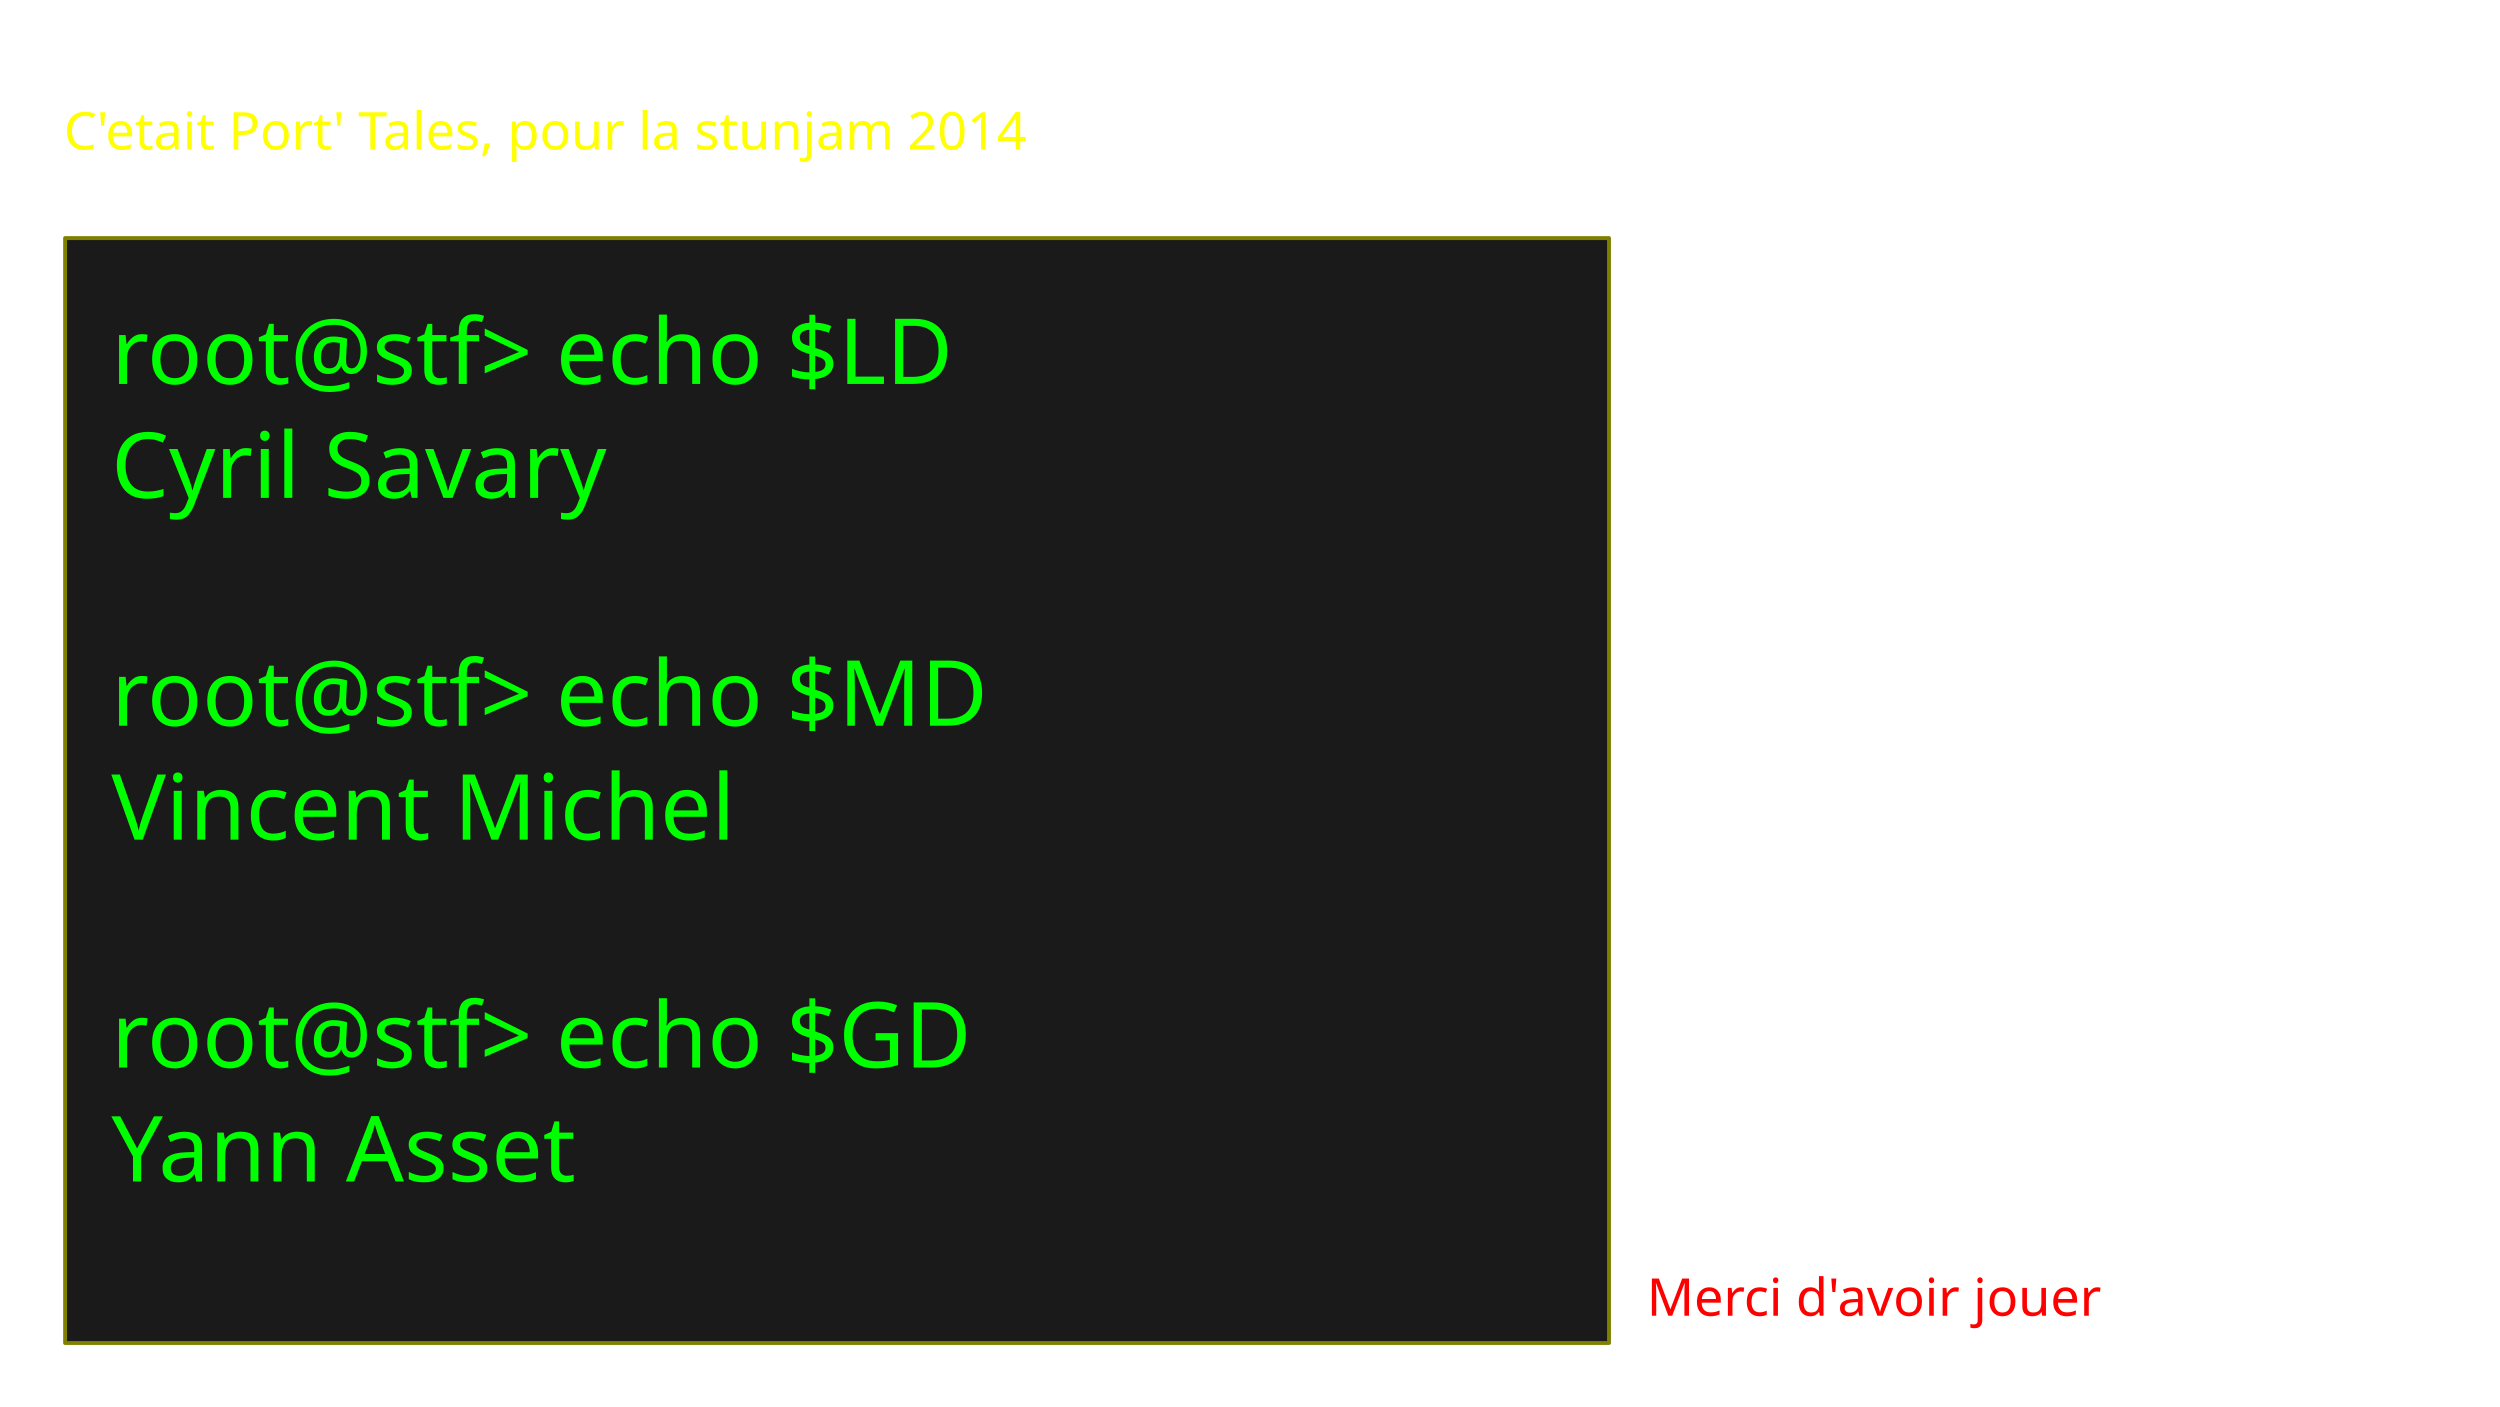
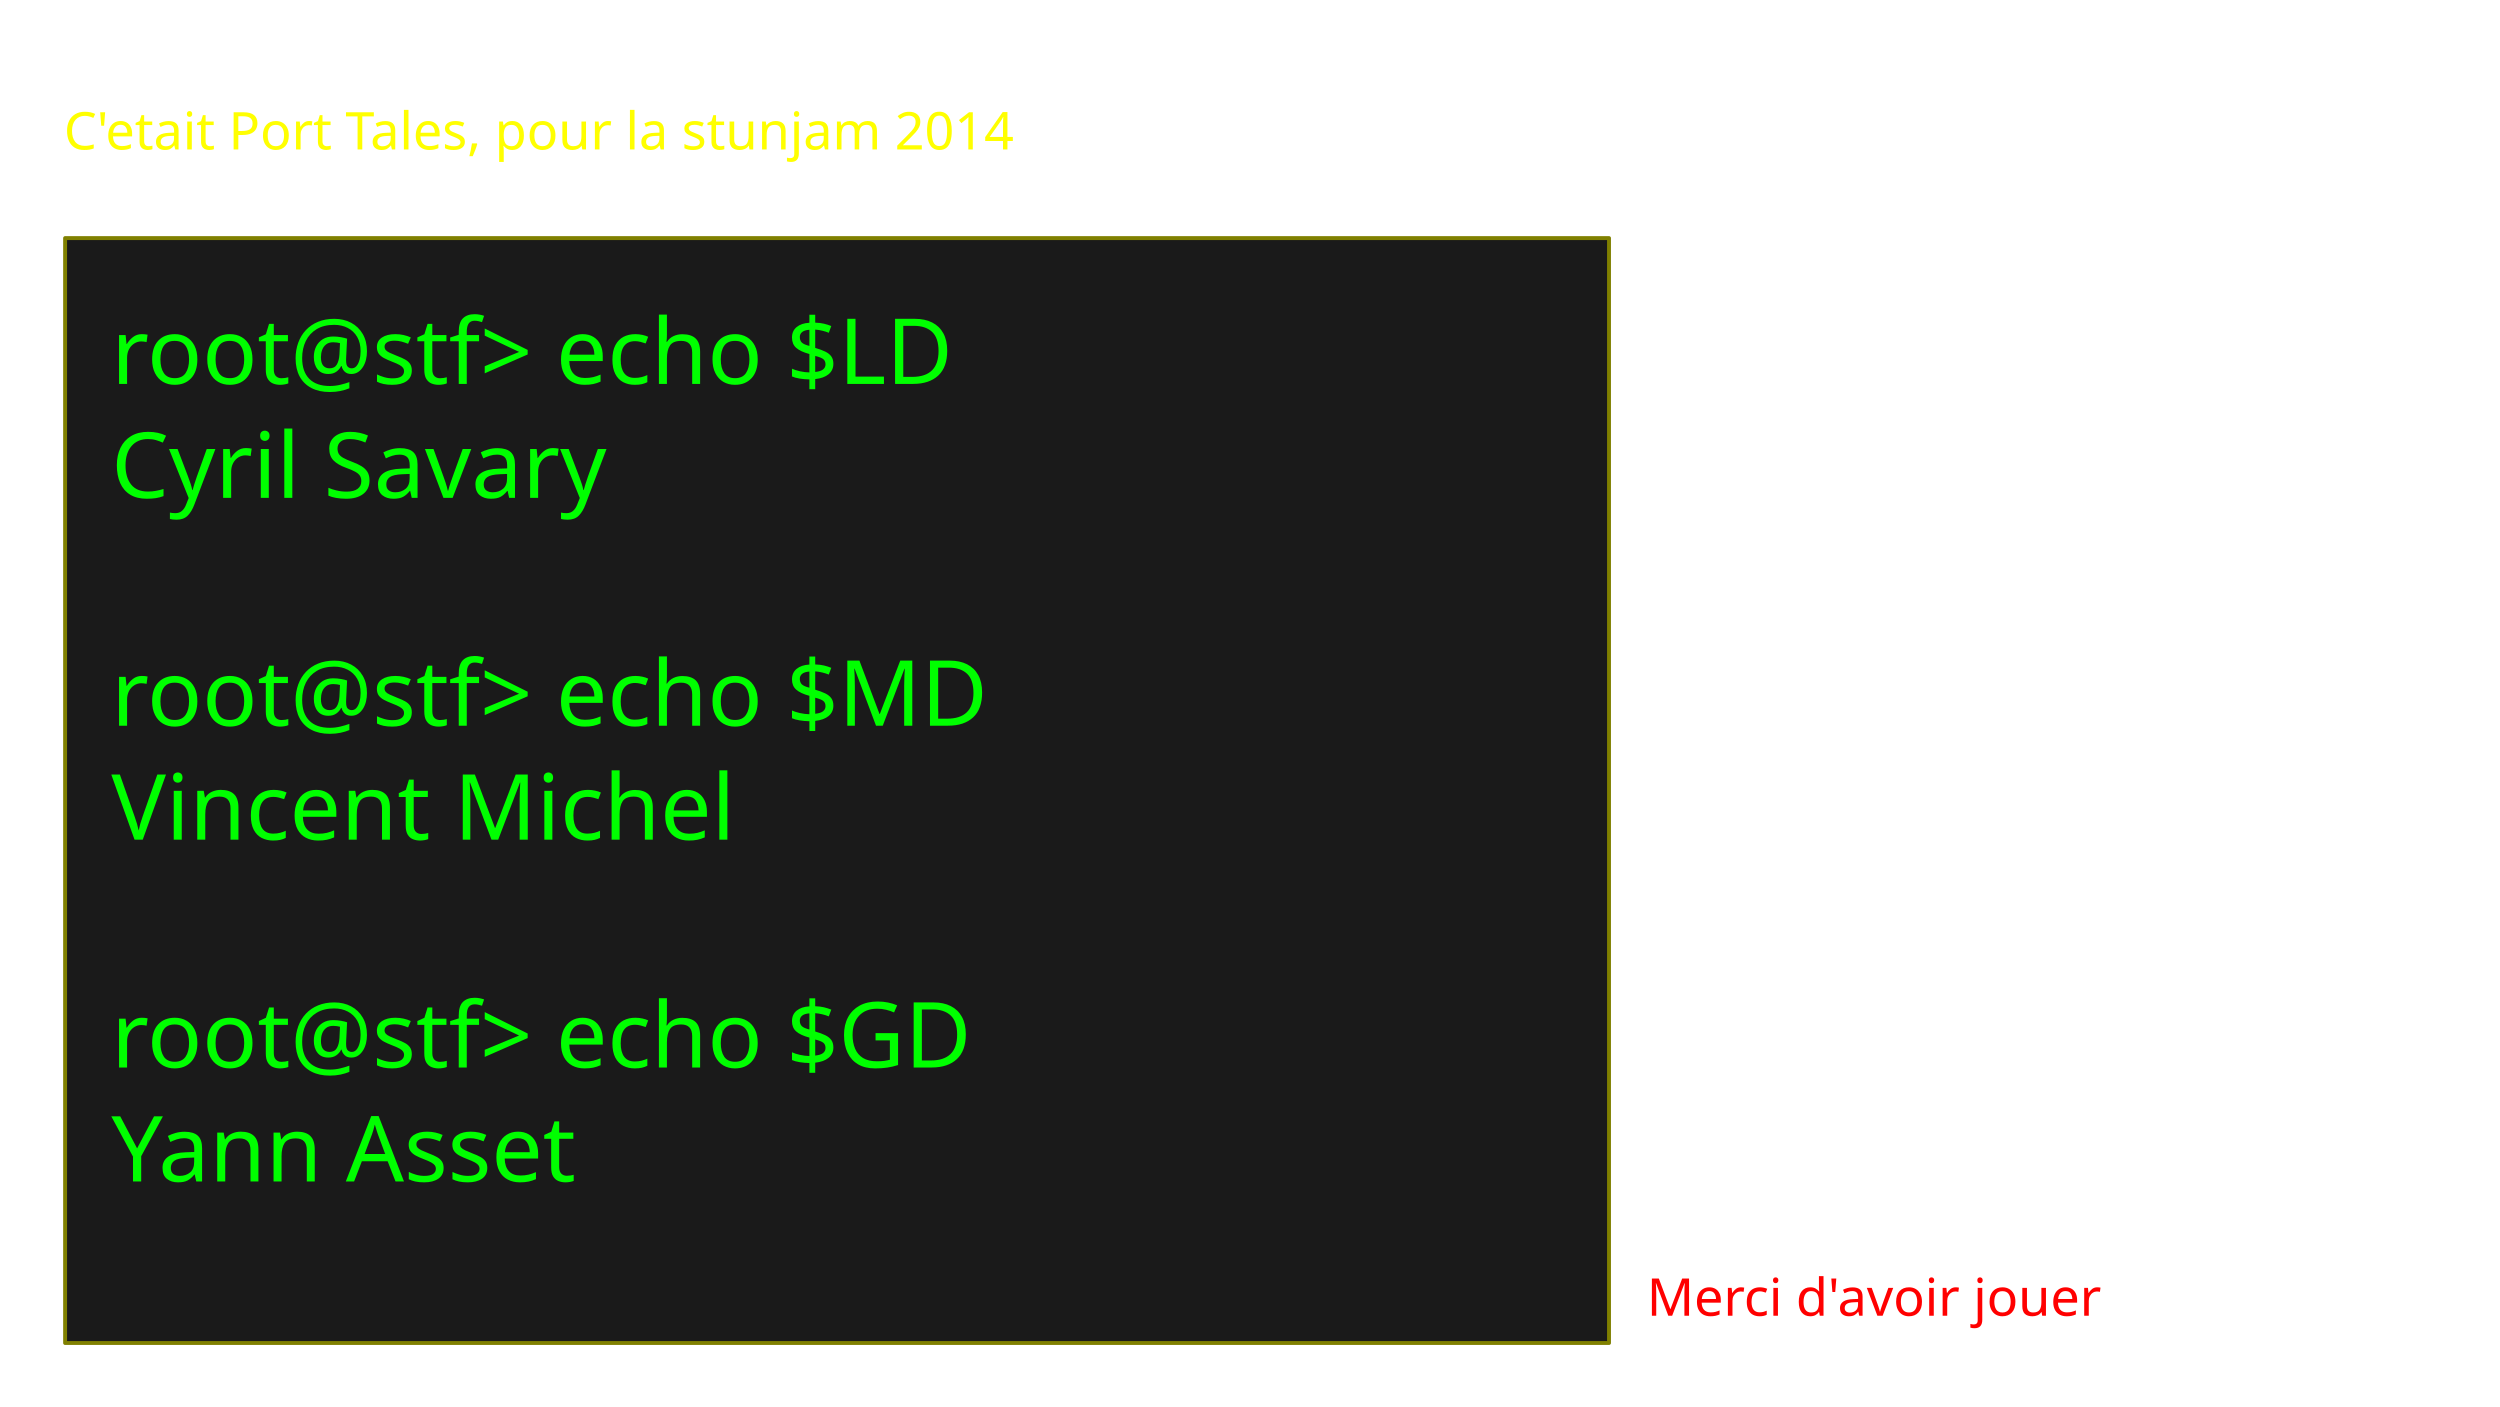
<svg xmlns="http://www.w3.org/2000/svg" width="1920" height="1080" id="svg2" version="1.1">
  <defs id="defs4">
    <filter id="filter3152" x="0" y="0" width="1" height="1" color-interpolation-filters="sRGB">
      <feColorMatrix id="feColorMatrix3154" type="saturate" values="1" result="fbSourceGraphic" />
      <feColorMatrix id="feColorMatrix3156" in="fbSourceGraphic" values="-1 0 0 0 1 0 -1 0 0 1 0 0 -1 0 1 0 0 0 1 0 " result="fbSourceGraphic" />
      <feColorMatrix result="fbSourceGraphicAlpha" in="fbSourceGraphic" values="0 0 0 -1 0 0 0 0 -1 0 0 0 0 -1 0 0 0 0 1 0" id="feColorMatrix3294" />
      <feColorMatrix id="feColorMatrix3296" type="saturate" values="1" result="fbSourceGraphic" in="fbSourceGraphic" />
      <feColorMatrix id="feColorMatrix3298" in="fbSourceGraphic" values="-1 0 0 0 1 0 -1 0 0 1 0 0 -1 0 1 0 0 0 1 0 " />
    </filter>
    <filter id="filter3302" x="0" y="0" width="1" height="1" color-interpolation-filters="sRGB">
      <feColorMatrix id="feColorMatrix3304" type="saturate" values="1" result="fbSourceGraphic" />
      <feColorMatrix id="feColorMatrix3306" in="fbSourceGraphic" values="-1 0 0 0 1 0 -1 0 0 1 0 0 -1 0 1 0 0 0 1 0 " />
    </filter>
  </defs>
  <g id="layer1" transform="translate(0,27.63782)">
    <rect style="fill:#1a1a1a;fill-opacity:1;stroke:#808000;stroke-width:3;stroke-linejoin:round;stroke-miterlimit:4;stroke-opacity:1;stroke-dasharray:none" id="rect3362" width="1185.714" height="848.571" x="50" y="182.857" transform="translate(0,-27.63782)" />
    <text xml:space="preserve" style="font-size:40px;font-style:normal;font-variant:normal;font-weight:500;font-stretch:normal;line-height:125%;letter-spacing:0px;word-spacing:0px;fill:#000000;fill-opacity:1;stroke:none;font-family:CMU Typewriter Text;-inkscape-font-specification:CMU Typewriter Text Medium" x="85.479" y="267.206" id="text2996">
      <tspan id="tspan2998" x="85.479" y="267.206" style="font-size:70px;font-style:normal;font-variant:normal;font-weight:normal;font-stretch:normal;fill:#00ff00;stroke:none;font-family:Advanced Dot Digital-7;-inkscape-font-specification:Advanced Dot Digital-7">root@stf&gt; echo $LD</tspan>
      <tspan x="85.479" y="354.706" style="font-size:70px;font-style:normal;font-variant:normal;font-weight:normal;font-stretch:normal;fill:#00ff00;stroke:none;font-family:Advanced Dot Digital-7;-inkscape-font-specification:Advanced Dot Digital-7" id="tspan3338">Cyril Savary</tspan>
      <tspan x="85.479" y="442.206" style="font-size:70px;font-style:normal;font-variant:normal;font-weight:normal;font-stretch:normal;fill:#00ff00;stroke:none;font-family:Advanced Dot Digital-7;-inkscape-font-specification:Advanced Dot Digital-7" id="tspan3348" />
      <tspan x="85.479" y="529.706" style="font-size:70px;font-style:normal;font-variant:normal;font-weight:normal;font-stretch:normal;fill:#00ff00;stroke:none;font-family:Advanced Dot Digital-7;-inkscape-font-specification:Advanced Dot Digital-7" id="tspan3340">root@stf&gt; echo $MD</tspan>
      <tspan x="85.479" y="617.206" style="font-size:70px;font-style:normal;font-variant:normal;font-weight:normal;font-stretch:normal;fill:#00ff00;stroke:none;font-family:Advanced Dot Digital-7;-inkscape-font-specification:Advanced Dot Digital-7" id="tspan3350">Vincent Michel</tspan>
      <tspan x="85.479" y="704.706" style="font-size:70px;font-style:normal;font-variant:normal;font-weight:normal;font-stretch:normal;fill:#00ff00;stroke:none;font-family:Advanced Dot Digital-7;-inkscape-font-specification:Advanced Dot Digital-7" id="tspan3344" />
      <tspan x="85.479" y="792.206" style="font-size:70px;font-style:normal;font-variant:normal;font-weight:normal;font-stretch:normal;fill:#00ff00;stroke:none;font-family:Advanced Dot Digital-7;-inkscape-font-specification:Advanced Dot Digital-7" id="tspan3354">root@stf&gt; echo $GD</tspan>
      <tspan x="85.479" y="879.706" style="font-size:70px;font-style:normal;font-variant:normal;font-weight:normal;font-stretch:normal;fill:#00ff00;stroke:none;font-family:Advanced Dot Digital-7;-inkscape-font-specification:Advanced Dot Digital-7" id="tspan3346">Yann Asset</tspan>
    </text>
    <text xml:space="preserve" style="font-size:40px;font-style:normal;font-variant:normal;font-weight:500;font-stretch:normal;line-height:125%;letter-spacing:0px;word-spacing:0px;fill:#ff0000;fill-opacity:1;stroke:none;font-family:CMU Typewriter Text;-inkscape-font-specification:CMU Typewriter Text Medium" x="49.065" y="87.147" id="text3129">
-       <tspan id="tspan3139" x="49.065" y="87.147" style="font-size:40px;font-style:normal;font-variant:normal;font-weight:normal;font-stretch:normal;fill:#ffff00;stroke:none;font-family:Advanced Dot Digital-7;-inkscape-font-specification:Advanced Dot Digital-7">C'etait Port' Tales, pour la stunjam 2014</tspan>
+       <tspan id="tspan3139" x="49.065" y="87.147" style="font-size:40px;font-style:normal;font-variant:normal;font-weight:normal;font-stretch:normal;fill:#ffff00;stroke:none;font-family:Advanced Dot Digital-7;-inkscape-font-specification:Advanced Dot Digital-7">C'etait Port Tales, pour la stunjam 2014</tspan>
    </text>
    <text id="text3364" y="982.861" x="1264.779" style="font-size:40px;font-style:normal;font-variant:normal;font-weight:500;font-stretch:normal;line-height:125%;letter-spacing:0px;word-spacing:0px;fill:#ff0000;fill-opacity:1;stroke:none;font-family:CMU Typewriter Text;-inkscape-font-specification:CMU Typewriter Text Medium" xml:space="preserve">
      <tspan style="font-size:40px;font-style:normal;font-variant:normal;font-weight:normal;font-stretch:normal;fill:#ff0000;stroke:none;font-family:Advanced Dot Digital-7;-inkscape-font-specification:Advanced Dot Digital-7" y="982.861" x="1264.779" id="tspan3366">Merci d'avoir jouer</tspan>
    </text>
  </g>
</svg>
